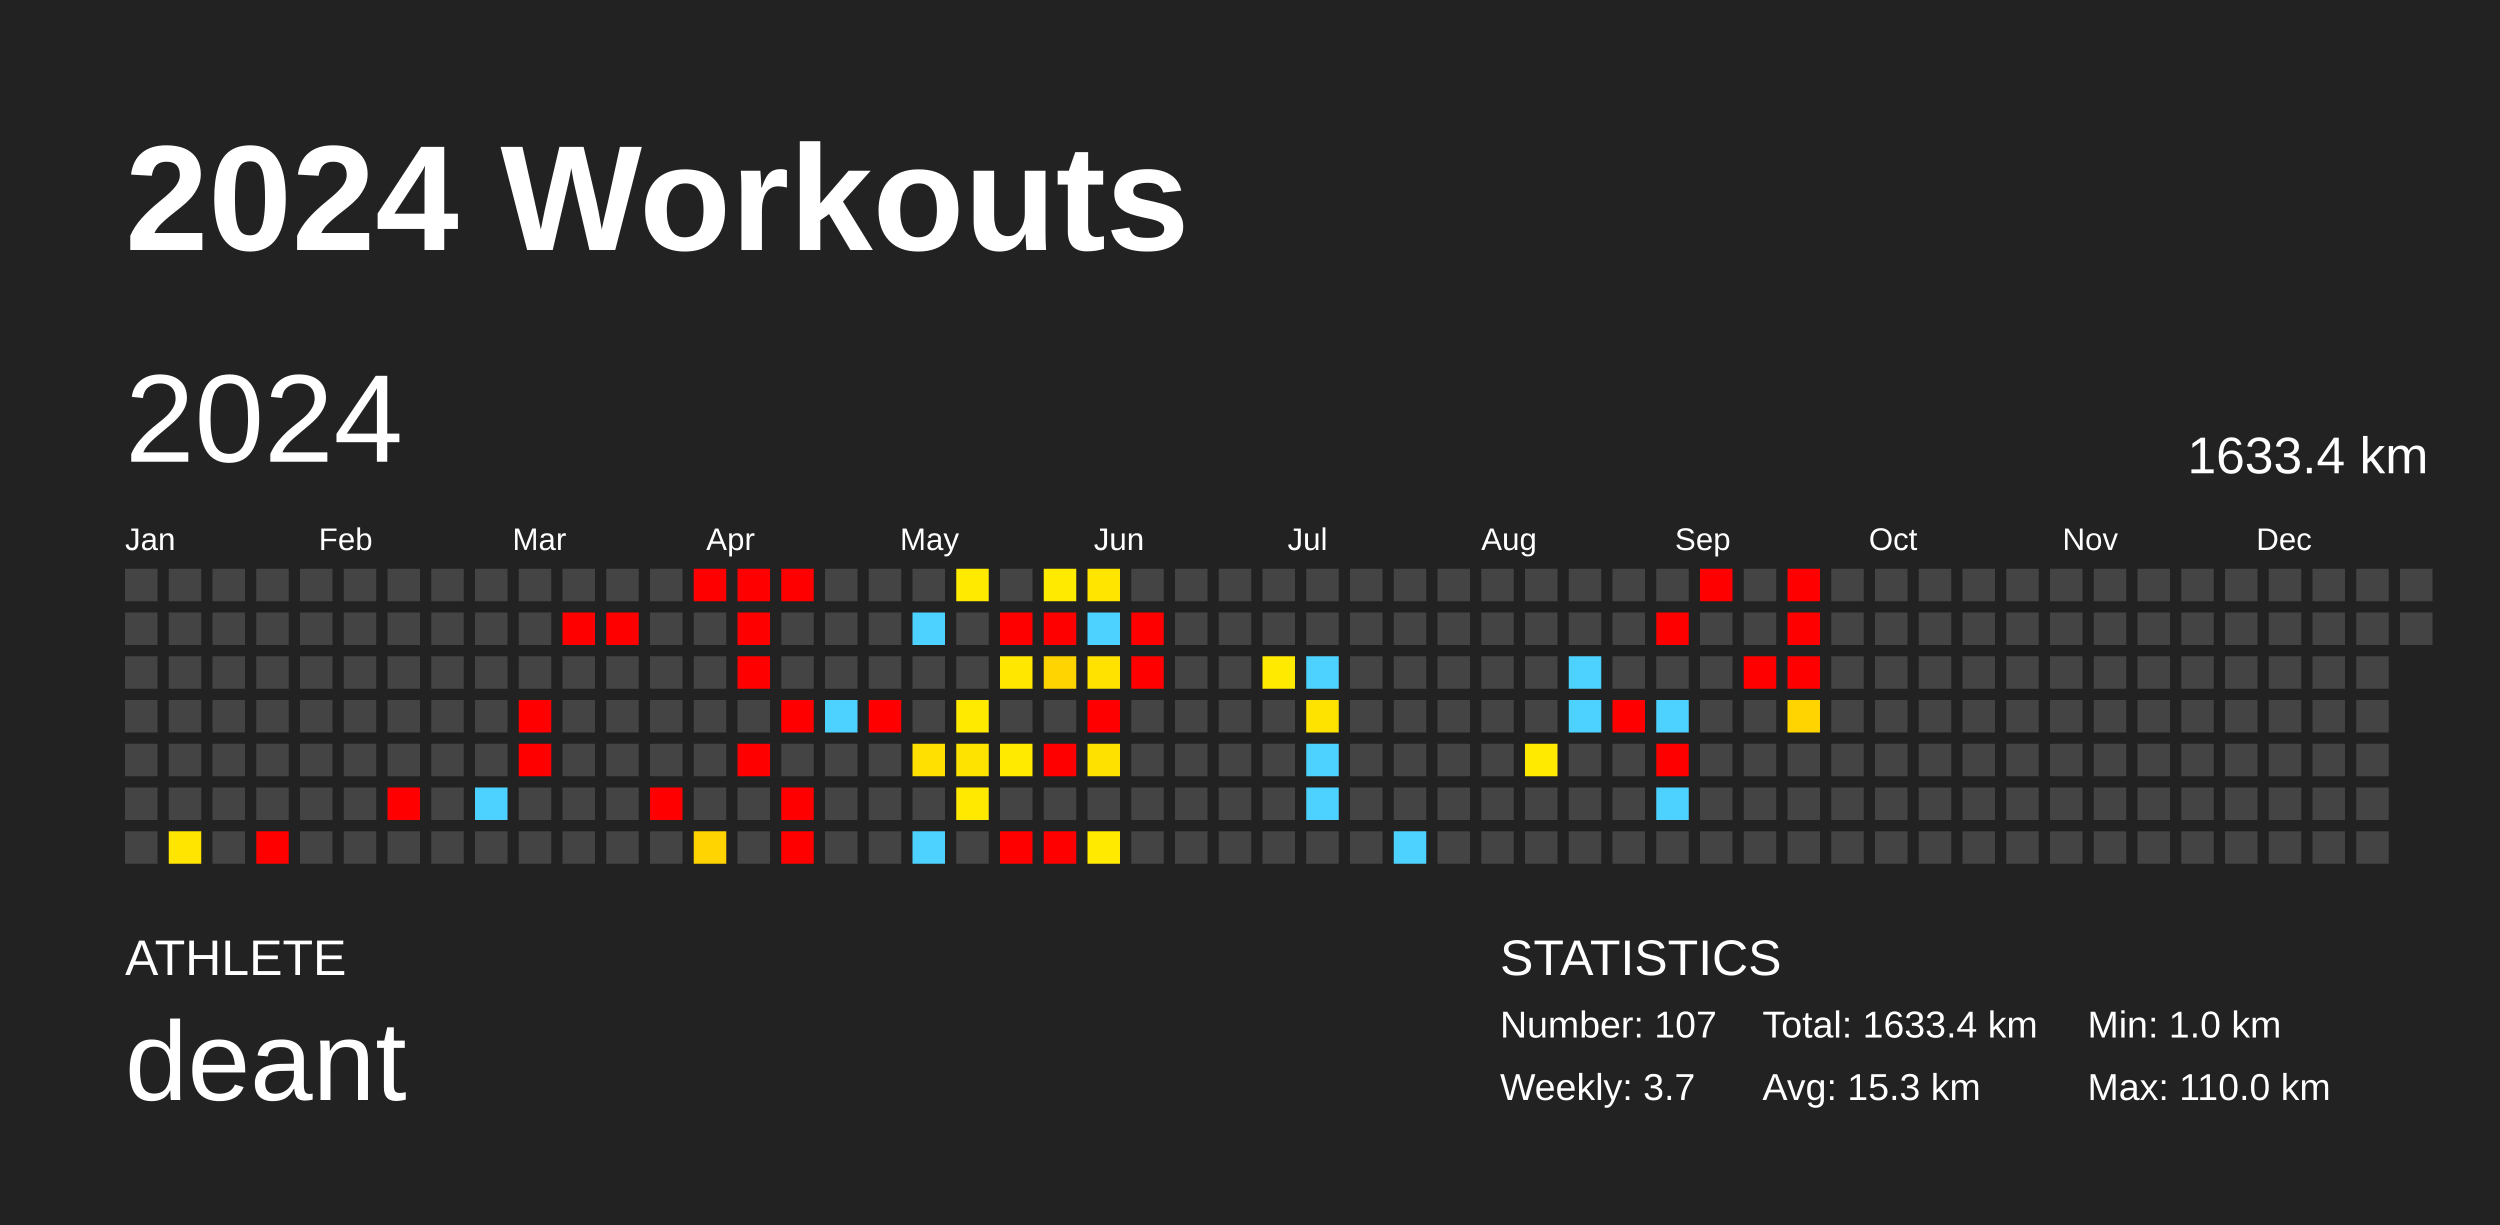
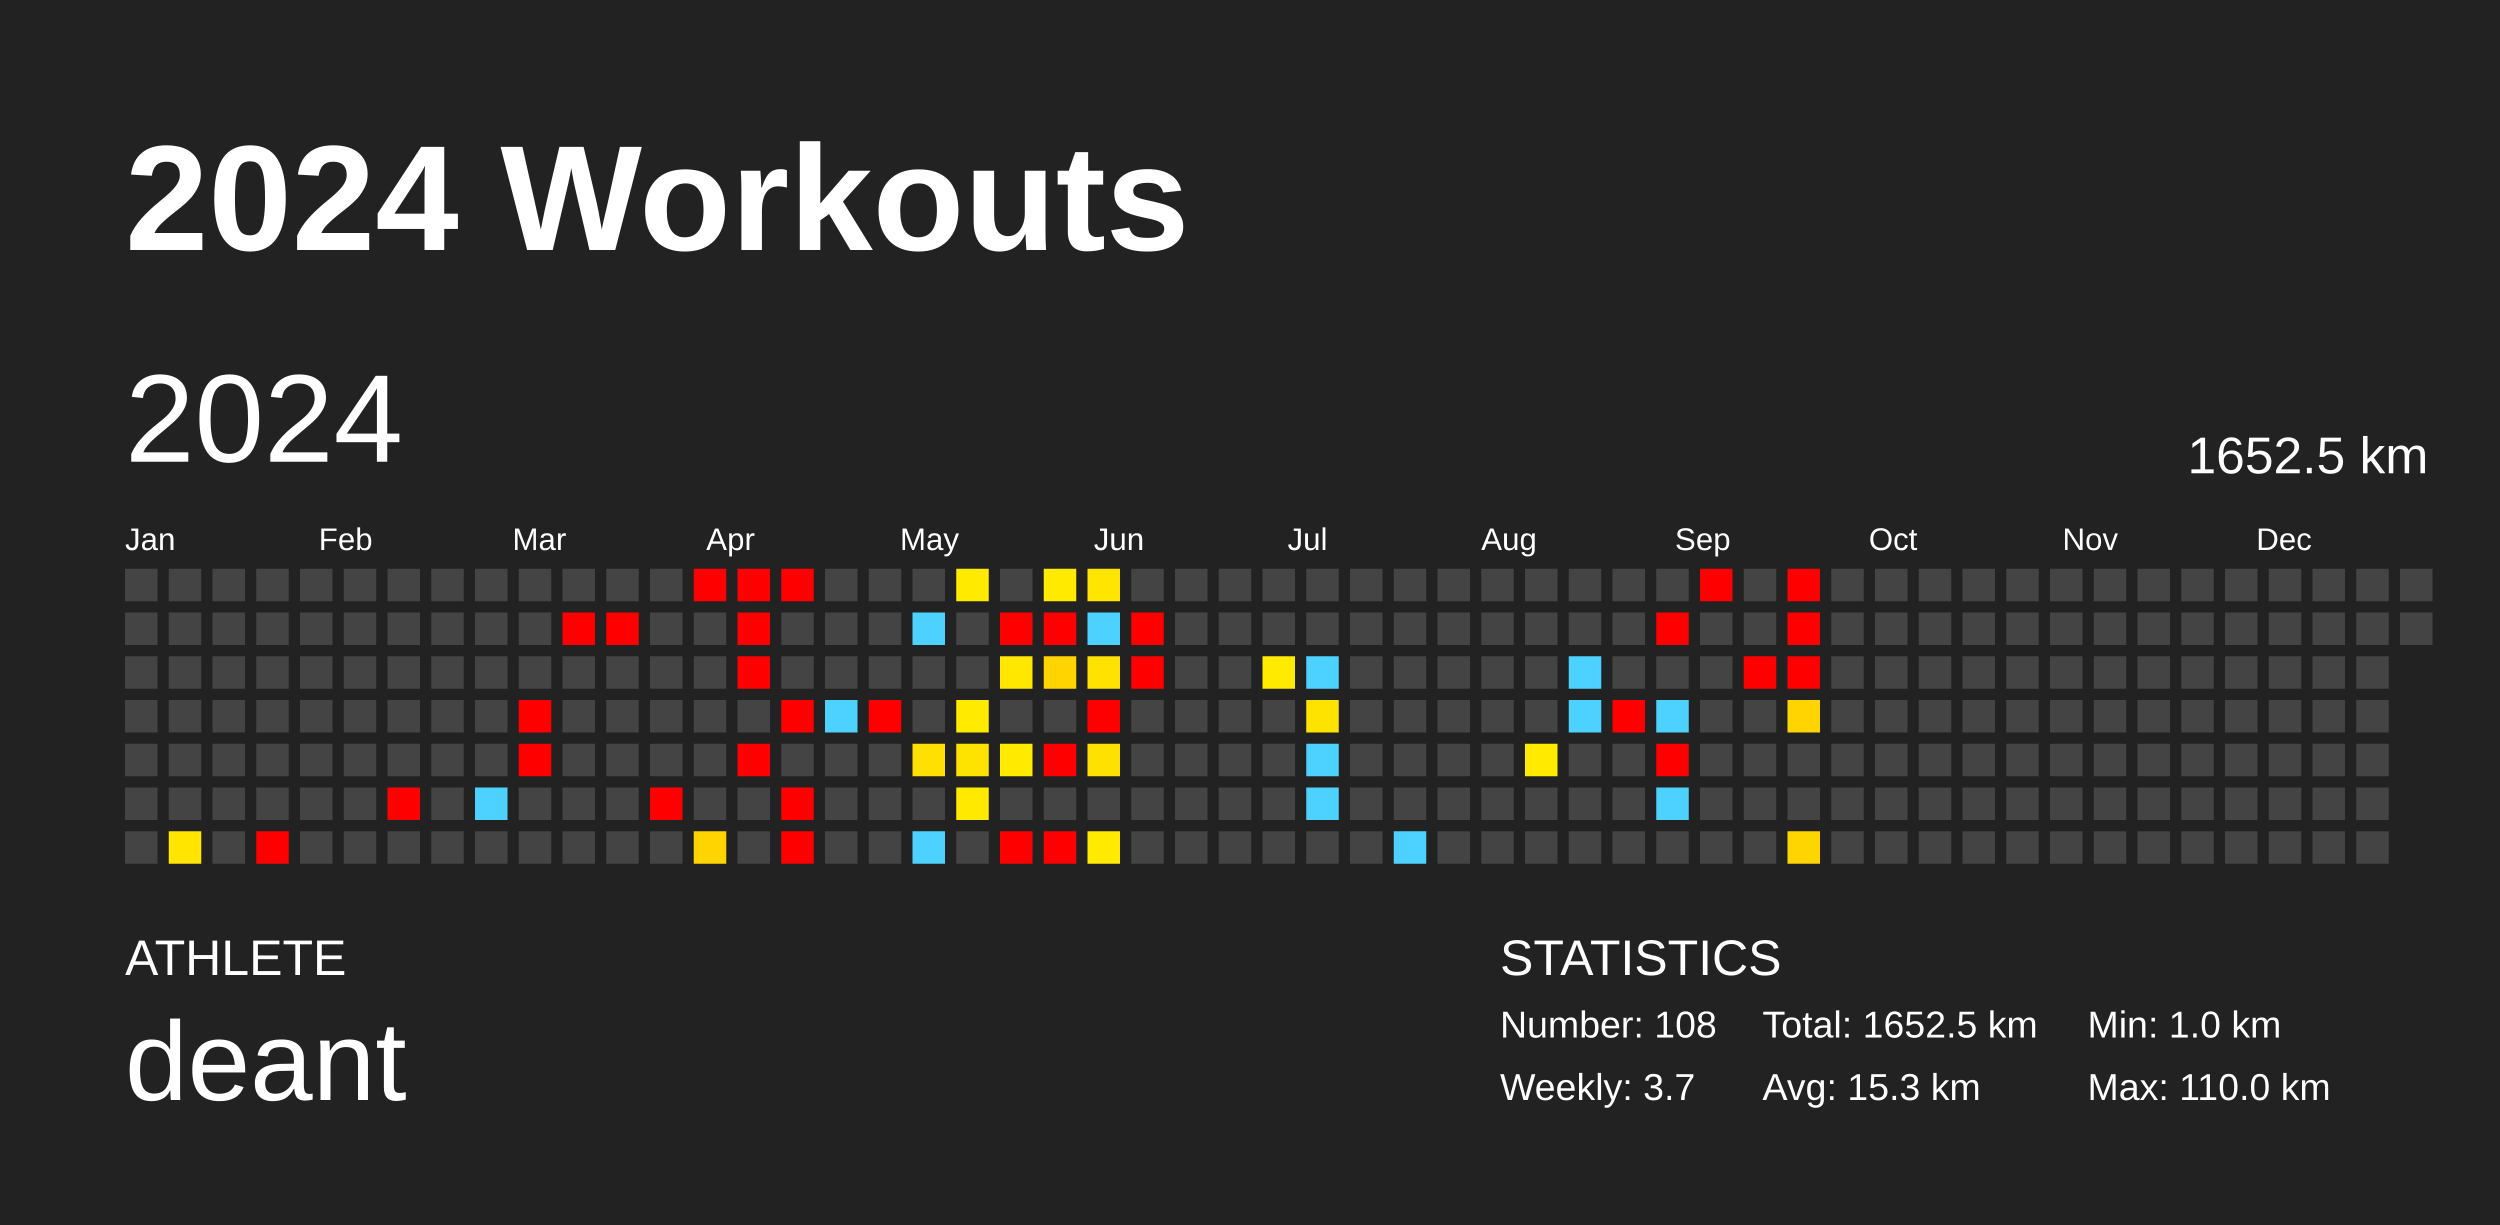
<svg xmlns="http://www.w3.org/2000/svg" baseProfile="full" height="98mm" version="1.1" viewBox="0,0,200,98" width="200mm">
  <defs />
  <rect fill="#222222" height="98" width="200" x="0" y="0" />
  <text fill="#FFFFFF" style="font-size:12px; font-family:Arial; font-weight:bold;" x="10" y="20">2024 Workouts</text>
  <text fill="#FFFFFF" style="font-size:4px; font-family:Arial" x="10" y="78">ATHLETE</text>
  <text fill="#FFFFFF" style="font-size:9px; font-family:Arial" x="10" y="88">deant</text>
  <text fill="#FFFFFF" style="font-size:4px; font-family:Arial" x="120" y="78">STATISTICS</text>
-   <text fill="#FFFFFF" style="font-size:3px; font-family:Arial" x="120" y="83">Number: 107</text>
+   <text fill="#FFFFFF" style="font-size:3px; font-family:Arial" x="120" y="83">Number: 108</text>
  <text fill="#FFFFFF" style="font-size:3px; font-family:Arial" x="120" y="88">Weekly: 3.7</text>
-   <text fill="#FFFFFF" style="font-size:3px; font-family:Arial" x="141" y="83">Total: 1633.4 km</text>
+   <text fill="#FFFFFF" style="font-size:3px; font-family:Arial" x="141" y="83">Total: 1652.5 km</text>
  <text fill="#FFFFFF" style="font-size:3px; font-family:Arial" x="141" y="88">Avg: 15.3 km</text>
  <text fill="#FFFFFF" style="font-size:3px; font-family:Arial" x="167" y="83">Min: 1.0 km</text>
  <text fill="#FFFFFF" style="font-size:3px; font-family:Arial" x="167" y="88">Max: 110.0 km</text>
  <text dominant-baseline="hanging" fill="#FFFFFF" style="font-size:10.0px; font-family:Arial;" x="10" y="30">2024</text>
-   <text dominant-baseline="hanging" fill="#FFFFFF" style="font-size:4.125px; font-family:Arial;" x="175" y="35">1633.4 km</text>
+   <text dominant-baseline="hanging" fill="#FFFFFF" style="font-size:4.125px; font-family:Arial;" x="175" y="35">1652.5 km</text>
  <text fill="#FFFFFF" style="font-size:2.5px; font-family:Arial" x="10.0" y="44">Jan</text>
  <text fill="#FFFFFF" style="font-size:2.5px; font-family:Arial" x="25.5" y="44">Feb</text>
  <text fill="#FFFFFF" style="font-size:2.5px; font-family:Arial" x="41.0" y="44">Mar</text>
  <text fill="#FFFFFF" style="font-size:2.5px; font-family:Arial" x="56.5" y="44">Apr</text>
  <text fill="#FFFFFF" style="font-size:2.5px; font-family:Arial" x="72.0" y="44">May</text>
  <text fill="#FFFFFF" style="font-size:2.5px; font-family:Arial" x="87.5" y="44">Jun</text>
  <text fill="#FFFFFF" style="font-size:2.5px; font-family:Arial" x="103.0" y="44">Jul</text>
  <text fill="#FFFFFF" style="font-size:2.5px; font-family:Arial" x="118.5" y="44">Aug</text>
  <text fill="#FFFFFF" style="font-size:2.5px; font-family:Arial" x="134.0" y="44">Sep</text>
  <text fill="#FFFFFF" style="font-size:2.5px; font-family:Arial" x="149.5" y="44">Oct</text>
  <text fill="#FFFFFF" style="font-size:2.5px; font-family:Arial" x="165.0" y="44">Nov</text>
  <text fill="#FFFFFF" style="font-size:2.5px; font-family:Arial" x="180.5" y="44">Dec</text>
  <rect fill="#444444" height="2.6" width="2.6" x="10.0" y="45.5" />
  <rect fill="#444444" height="2.6" width="2.6" x="10.0" y="49.0" />
  <rect fill="#444444" height="2.6" width="2.6" x="10.0" y="52.5" />
  <rect fill="#444444" height="2.6" width="2.6" x="10.0" y="56.0" />
  <rect fill="#444444" height="2.6" width="2.6" x="10.0" y="59.5" />
  <rect fill="#444444" height="2.6" width="2.6" x="10.0" y="63.0" />
  <rect fill="#444444" height="2.6" width="2.6" x="10.0" y="66.5" />
  <rect fill="#444444" height="2.6" width="2.6" x="13.5" y="45.5" />
  <rect fill="#444444" height="2.6" width="2.6" x="13.5" y="49.0" />
  <rect fill="#444444" height="2.6" width="2.6" x="13.5" y="52.5" />
  <rect fill="#444444" height="2.6" width="2.6" x="13.5" y="56.0" />
  <rect fill="#444444" height="2.6" width="2.6" x="13.5" y="59.5" />
  <rect fill="#444444" height="2.6" width="2.6" x="13.5" y="63.0" />
  <rect fill="#ffe500" height="2.6" width="2.6" x="13.5" y="66.5" />
  <rect fill="#444444" height="2.6" width="2.6" x="17.0" y="45.5" />
  <rect fill="#444444" height="2.6" width="2.6" x="17.0" y="49.0" />
  <rect fill="#444444" height="2.6" width="2.6" x="17.0" y="52.5" />
  <rect fill="#444444" height="2.6" width="2.6" x="17.0" y="56.0" />
  <rect fill="#444444" height="2.6" width="2.6" x="17.0" y="59.5" />
  <rect fill="#444444" height="2.6" width="2.6" x="17.0" y="63.0" />
  <rect fill="#444444" height="2.6" width="2.6" x="17.0" y="66.5" />
  <rect fill="#444444" height="2.6" width="2.6" x="20.5" y="45.5" />
  <rect fill="#444444" height="2.6" width="2.6" x="20.5" y="49.0" />
  <rect fill="#444444" height="2.6" width="2.6" x="20.5" y="52.5" />
  <rect fill="#444444" height="2.6" width="2.6" x="20.5" y="56.0" />
  <rect fill="#444444" height="2.6" width="2.6" x="20.5" y="59.5" />
  <rect fill="#444444" height="2.6" width="2.6" x="20.5" y="63.0" />
  <rect fill="red" height="2.6" width="2.6" x="20.5" y="66.5" />
  <rect fill="#444444" height="2.6" width="2.6" x="24.0" y="45.5" />
  <rect fill="#444444" height="2.6" width="2.6" x="24.0" y="49.0" />
  <rect fill="#444444" height="2.6" width="2.6" x="24.0" y="52.5" />
  <rect fill="#444444" height="2.6" width="2.6" x="24.0" y="56.0" />
  <rect fill="#444444" height="2.6" width="2.6" x="24.0" y="59.5" />
  <rect fill="#444444" height="2.6" width="2.6" x="24.0" y="63.0" />
  <rect fill="#444444" height="2.6" width="2.6" x="24.0" y="66.5" />
  <rect fill="#444444" height="2.6" width="2.6" x="27.5" y="45.5" />
  <rect fill="#444444" height="2.6" width="2.6" x="27.5" y="49.0" />
  <rect fill="#444444" height="2.6" width="2.6" x="27.5" y="52.5" />
  <rect fill="#444444" height="2.6" width="2.6" x="27.5" y="56.0" />
  <rect fill="#444444" height="2.6" width="2.6" x="27.5" y="59.5" />
  <rect fill="#444444" height="2.6" width="2.6" x="27.5" y="63.0" />
  <rect fill="#444444" height="2.6" width="2.6" x="27.5" y="66.5" />
  <rect fill="#444444" height="2.6" width="2.6" x="31.0" y="45.5" />
  <rect fill="#444444" height="2.6" width="2.6" x="31.0" y="49.0" />
  <rect fill="#444444" height="2.6" width="2.6" x="31.0" y="52.5" />
  <rect fill="#444444" height="2.6" width="2.6" x="31.0" y="56.0" />
  <rect fill="#444444" height="2.6" width="2.6" x="31.0" y="59.5" />
  <rect fill="red" height="2.6" width="2.6" x="31.0" y="63.0" />
  <rect fill="#444444" height="2.6" width="2.6" x="31.0" y="66.5" />
  <rect fill="#444444" height="2.6" width="2.6" x="34.5" y="45.5" />
  <rect fill="#444444" height="2.6" width="2.6" x="34.5" y="49.0" />
  <rect fill="#444444" height="2.6" width="2.6" x="34.5" y="52.5" />
  <rect fill="#444444" height="2.6" width="2.6" x="34.5" y="56.0" />
  <rect fill="#444444" height="2.6" width="2.6" x="34.5" y="59.5" />
  <rect fill="#444444" height="2.6" width="2.6" x="34.5" y="63.0" />
  <rect fill="#444444" height="2.6" width="2.6" x="34.5" y="66.5" />
  <rect fill="#444444" height="2.6" width="2.6" x="38.0" y="45.5" />
  <rect fill="#444444" height="2.6" width="2.6" x="38.0" y="49.0" />
  <rect fill="#444444" height="2.6" width="2.6" x="38.0" y="52.5" />
  <rect fill="#444444" height="2.6" width="2.6" x="38.0" y="56.0" />
  <rect fill="#444444" height="2.6" width="2.6" x="38.0" y="59.5" />
  <rect fill="#4dd2ff" height="2.6" width="2.6" x="38.0" y="63.0" />
  <rect fill="#444444" height="2.6" width="2.6" x="38.0" y="66.5" />
  <rect fill="#444444" height="2.6" width="2.6" x="41.5" y="45.5" />
  <rect fill="#444444" height="2.6" width="2.6" x="41.5" y="49.0" />
  <rect fill="#444444" height="2.6" width="2.6" x="41.5" y="52.5" />
  <rect fill="red" height="2.6" width="2.6" x="41.5" y="56.0" />
  <rect fill="red" height="2.6" width="2.6" x="41.5" y="59.5" />
  <rect fill="#444444" height="2.6" width="2.6" x="41.5" y="63.0" />
  <rect fill="#444444" height="2.6" width="2.6" x="41.5" y="66.5" />
  <rect fill="#444444" height="2.6" width="2.6" x="45.0" y="45.5" />
  <rect fill="red" height="2.6" width="2.6" x="45.0" y="49.0" />
  <rect fill="#444444" height="2.6" width="2.6" x="45.0" y="52.5" />
  <rect fill="#444444" height="2.6" width="2.6" x="45.0" y="56.0" />
  <rect fill="#444444" height="2.6" width="2.6" x="45.0" y="59.5" />
  <rect fill="#444444" height="2.6" width="2.6" x="45.0" y="63.0" />
  <rect fill="#444444" height="2.6" width="2.6" x="45.0" y="66.5" />
  <rect fill="#444444" height="2.6" width="2.6" x="48.5" y="45.5" />
  <rect fill="red" height="2.6" width="2.6" x="48.5" y="49.0" />
  <rect fill="#444444" height="2.6" width="2.6" x="48.5" y="52.5" />
  <rect fill="#444444" height="2.6" width="2.6" x="48.5" y="56.0" />
  <rect fill="#444444" height="2.6" width="2.6" x="48.5" y="59.5" />
  <rect fill="#444444" height="2.6" width="2.6" x="48.5" y="63.0" />
  <rect fill="#444444" height="2.6" width="2.6" x="48.5" y="66.5" />
  <rect fill="#444444" height="2.6" width="2.6" x="52.0" y="45.5" />
  <rect fill="#444444" height="2.6" width="2.6" x="52.0" y="49.0" />
  <rect fill="#444444" height="2.6" width="2.6" x="52.0" y="52.5" />
  <rect fill="#444444" height="2.6" width="2.6" x="52.0" y="56.0" />
  <rect fill="#444444" height="2.6" width="2.6" x="52.0" y="59.5" />
  <rect fill="red" height="2.6" width="2.6" x="52.0" y="63.0" />
  <rect fill="#444444" height="2.6" width="2.6" x="52.0" y="66.5" />
  <rect fill="red" height="2.6" width="2.6" x="55.5" y="45.5" />
  <rect fill="#444444" height="2.6" width="2.6" x="55.5" y="49.0" />
  <rect fill="#444444" height="2.6" width="2.6" x="55.5" y="52.5" />
  <rect fill="#444444" height="2.6" width="2.6" x="55.5" y="56.0" />
  <rect fill="#444444" height="2.6" width="2.6" x="55.5" y="59.5" />
  <rect fill="#444444" height="2.6" width="2.6" x="55.5" y="63.0" />
  <rect fill="#ffd400" height="2.6" width="2.6" x="55.5" y="66.5" />
  <rect fill="red" height="2.6" width="2.6" x="59.0" y="45.5" />
  <rect fill="red" height="2.6" width="2.6" x="59.0" y="49.0" />
  <rect fill="red" height="2.6" width="2.6" x="59.0" y="52.5" />
  <rect fill="#444444" height="2.6" width="2.6" x="59.0" y="56.0" />
  <rect fill="red" height="2.6" width="2.6" x="59.0" y="59.5" />
  <rect fill="#444444" height="2.6" width="2.6" x="59.0" y="63.0" />
  <rect fill="#444444" height="2.6" width="2.6" x="59.0" y="66.5" />
  <rect fill="red" height="2.6" width="2.6" x="62.5" y="45.5" />
  <rect fill="#444444" height="2.6" width="2.6" x="62.5" y="49.0" />
  <rect fill="#444444" height="2.6" width="2.6" x="62.5" y="52.5" />
  <rect fill="red" height="2.6" width="2.6" x="62.5" y="56.0" />
  <rect fill="#444444" height="2.6" width="2.6" x="62.5" y="59.5" />
  <rect fill="red" height="2.6" width="2.6" x="62.5" y="63.0" />
  <rect fill="red" height="2.6" width="2.6" x="62.5" y="66.5" />
  <rect fill="#444444" height="2.6" width="2.6" x="66.0" y="45.5" />
  <rect fill="#444444" height="2.6" width="2.6" x="66.0" y="49.0" />
  <rect fill="#444444" height="2.6" width="2.6" x="66.0" y="52.5" />
  <rect fill="#4dd2ff" height="2.6" width="2.6" x="66.0" y="56.0" />
  <rect fill="#444444" height="2.6" width="2.6" x="66.0" y="59.5" />
  <rect fill="#444444" height="2.6" width="2.6" x="66.0" y="63.0" />
  <rect fill="#444444" height="2.6" width="2.6" x="66.0" y="66.5" />
  <rect fill="#444444" height="2.6" width="2.6" x="69.5" y="45.5" />
  <rect fill="#444444" height="2.6" width="2.6" x="69.5" y="49.0" />
  <rect fill="#444444" height="2.6" width="2.6" x="69.5" y="52.5" />
  <rect fill="red" height="2.6" width="2.6" x="69.5" y="56.0" />
  <rect fill="#444444" height="2.6" width="2.6" x="69.5" y="59.5" />
  <rect fill="#444444" height="2.6" width="2.6" x="69.5" y="63.0" />
  <rect fill="#444444" height="2.6" width="2.6" x="69.5" y="66.5" />
  <rect fill="#444444" height="2.6" width="2.6" x="73.0" y="45.5" />
  <rect fill="#4dd2ff" height="2.6" width="2.6" x="73.0" y="49.0" />
  <rect fill="#444444" height="2.6" width="2.6" x="73.0" y="52.5" />
  <rect fill="#444444" height="2.6" width="2.6" x="73.0" y="56.0" />
  <rect fill="#ffe000" height="2.6" width="2.6" x="73.0" y="59.5" />
  <rect fill="#444444" height="2.6" width="2.6" x="73.0" y="63.0" />
  <rect fill="#4dd2ff" height="2.6" width="2.6" x="73.0" y="66.5" />
  <rect fill="#ffea00" height="2.6" width="2.6" x="76.5" y="45.5" />
  <rect fill="#444444" height="2.6" width="2.6" x="76.5" y="49.0" />
  <rect fill="#444444" height="2.6" width="2.6" x="76.5" y="52.5" />
  <rect fill="#ffea00" height="2.6" width="2.6" x="76.5" y="56.0" />
  <rect fill="#ffe300" height="2.6" width="2.6" x="76.5" y="59.5" />
  <rect fill="#ffe900" height="2.6" width="2.6" x="76.5" y="63.0" />
  <rect fill="#444444" height="2.6" width="2.6" x="76.5" y="66.5" />
  <rect fill="#444444" height="2.6" width="2.6" x="80.0" y="45.5" />
  <rect fill="red" height="2.6" width="2.6" x="80.0" y="49.0" />
  <rect fill="#ffe700" height="2.6" width="2.6" x="80.0" y="52.5" />
  <rect fill="#444444" height="2.6" width="2.6" x="80.0" y="56.0" />
  <rect fill="#ffea00" height="2.6" width="2.6" x="80.0" y="59.5" />
  <rect fill="#444444" height="2.6" width="2.6" x="80.0" y="63.0" />
  <rect fill="red" height="2.6" width="2.6" x="80.0" y="66.5" />
  <rect fill="#ffea00" height="2.6" width="2.6" x="83.5" y="45.5" />
  <rect fill="red" height="2.6" width="2.6" x="83.5" y="49.0" />
  <rect fill="#ffd400" height="2.6" width="2.6" x="83.5" y="52.5" />
  <rect fill="#444444" height="2.6" width="2.6" x="83.5" y="56.0" />
  <rect fill="red" height="2.6" width="2.6" x="83.5" y="59.5" />
  <rect fill="#444444" height="2.6" width="2.6" x="83.5" y="63.0" />
  <rect fill="red" height="2.6" width="2.6" x="83.5" y="66.5" />
  <rect fill="#ffe500" height="2.6" width="2.6" x="87.0" y="45.5" />
  <rect fill="#4dd2ff" height="2.6" width="2.6" x="87.0" y="49.0" />
  <rect fill="#ffe200" height="2.6" width="2.6" x="87.0" y="52.5" />
  <rect fill="red" height="2.6" width="2.6" x="87.0" y="56.0" />
  <rect fill="#ffe100" height="2.6" width="2.6" x="87.0" y="59.5" />
  <rect fill="#444444" height="2.6" width="2.6" x="87.0" y="63.0" />
  <rect fill="#ffea00" height="2.6" width="2.6" x="87.0" y="66.5" />
  <rect fill="#444444" height="2.6" width="2.6" x="90.5" y="45.5" />
  <rect fill="red" height="2.6" width="2.6" x="90.5" y="49.0" />
  <rect fill="red" height="2.6" width="2.6" x="90.5" y="52.5" />
  <rect fill="#444444" height="2.6" width="2.6" x="90.5" y="56.0" />
  <rect fill="#444444" height="2.6" width="2.6" x="90.5" y="59.5" />
  <rect fill="#444444" height="2.6" width="2.6" x="90.5" y="63.0" />
  <rect fill="#444444" height="2.6" width="2.6" x="90.5" y="66.5" />
  <rect fill="#444444" height="2.6" width="2.6" x="94.0" y="45.5" />
  <rect fill="#444444" height="2.6" width="2.6" x="94.0" y="49.0" />
  <rect fill="#444444" height="2.6" width="2.6" x="94.0" y="52.5" />
  <rect fill="#444444" height="2.6" width="2.6" x="94.0" y="56.0" />
  <rect fill="#444444" height="2.6" width="2.6" x="94.0" y="59.5" />
  <rect fill="#444444" height="2.6" width="2.6" x="94.0" y="63.0" />
  <rect fill="#444444" height="2.6" width="2.6" x="94.0" y="66.5" />
  <rect fill="#444444" height="2.6" width="2.6" x="97.5" y="45.5" />
  <rect fill="#444444" height="2.6" width="2.6" x="97.5" y="49.0" />
  <rect fill="#444444" height="2.6" width="2.6" x="97.5" y="52.5" />
  <rect fill="#444444" height="2.6" width="2.6" x="97.5" y="56.0" />
  <rect fill="#444444" height="2.6" width="2.6" x="97.5" y="59.5" />
  <rect fill="#444444" height="2.6" width="2.6" x="97.5" y="63.0" />
  <rect fill="#444444" height="2.6" width="2.6" x="97.5" y="66.5" />
  <rect fill="#444444" height="2.6" width="2.6" x="101.0" y="45.5" />
  <rect fill="#444444" height="2.6" width="2.6" x="101.0" y="49.0" />
  <rect fill="#ffea00" height="2.6" width="2.6" x="101.0" y="52.5" />
  <rect fill="#444444" height="2.6" width="2.6" x="101.0" y="56.0" />
  <rect fill="#444444" height="2.6" width="2.6" x="101.0" y="59.5" />
  <rect fill="#444444" height="2.6" width="2.6" x="101.0" y="63.0" />
  <rect fill="#444444" height="2.6" width="2.6" x="101.0" y="66.5" />
  <rect fill="#444444" height="2.6" width="2.6" x="104.5" y="45.5" />
  <rect fill="#444444" height="2.6" width="2.6" x="104.5" y="49.0" />
  <rect fill="#4dd2ff" height="2.6" width="2.6" x="104.5" y="52.5" />
  <rect fill="#ffe300" height="2.6" width="2.6" x="104.5" y="56.0" />
  <rect fill="#4dd2ff" height="2.6" width="2.6" x="104.5" y="59.5" />
  <rect fill="#4dd2ff" height="2.6" width="2.6" x="104.5" y="63.0" />
  <rect fill="#444444" height="2.6" width="2.6" x="104.5" y="66.5" />
  <rect fill="#444444" height="2.6" width="2.6" x="108.0" y="45.5" />
  <rect fill="#444444" height="2.6" width="2.6" x="108.0" y="49.0" />
  <rect fill="#444444" height="2.6" width="2.6" x="108.0" y="52.5" />
  <rect fill="#444444" height="2.6" width="2.6" x="108.0" y="56.0" />
  <rect fill="#444444" height="2.6" width="2.6" x="108.0" y="59.5" />
  <rect fill="#444444" height="2.6" width="2.6" x="108.0" y="63.0" />
  <rect fill="#444444" height="2.6" width="2.6" x="108.0" y="66.5" />
  <rect fill="#444444" height="2.6" width="2.6" x="111.5" y="45.5" />
  <rect fill="#444444" height="2.6" width="2.6" x="111.5" y="49.0" />
  <rect fill="#444444" height="2.6" width="2.6" x="111.5" y="52.5" />
  <rect fill="#444444" height="2.6" width="2.6" x="111.5" y="56.0" />
  <rect fill="#444444" height="2.6" width="2.6" x="111.5" y="59.5" />
  <rect fill="#444444" height="2.6" width="2.6" x="111.5" y="63.0" />
  <rect fill="#4dd2ff" height="2.6" width="2.6" x="111.5" y="66.5" />
  <rect fill="#444444" height="2.6" width="2.6" x="115.0" y="45.5" />
  <rect fill="#444444" height="2.6" width="2.6" x="115.0" y="49.0" />
  <rect fill="#444444" height="2.6" width="2.6" x="115.0" y="52.5" />
  <rect fill="#444444" height="2.6" width="2.6" x="115.0" y="56.0" />
  <rect fill="#444444" height="2.6" width="2.6" x="115.0" y="59.5" />
  <rect fill="#444444" height="2.6" width="2.6" x="115.0" y="63.0" />
  <rect fill="#444444" height="2.6" width="2.6" x="115.0" y="66.5" />
  <rect fill="#444444" height="2.6" width="2.6" x="118.5" y="45.5" />
  <rect fill="#444444" height="2.6" width="2.6" x="118.5" y="49.0" />
  <rect fill="#444444" height="2.6" width="2.6" x="118.5" y="52.5" />
  <rect fill="#444444" height="2.6" width="2.6" x="118.5" y="56.0" />
  <rect fill="#444444" height="2.6" width="2.6" x="118.5" y="59.5" />
  <rect fill="#444444" height="2.6" width="2.6" x="118.5" y="63.0" />
  <rect fill="#444444" height="2.6" width="2.6" x="118.5" y="66.5" />
  <rect fill="#444444" height="2.6" width="2.6" x="122.0" y="45.5" />
  <rect fill="#444444" height="2.6" width="2.6" x="122.0" y="49.0" />
  <rect fill="#444444" height="2.6" width="2.6" x="122.0" y="52.5" />
  <rect fill="#444444" height="2.6" width="2.6" x="122.0" y="56.0" />
  <rect fill="#ffea00" height="2.6" width="2.6" x="122.0" y="59.5" />
  <rect fill="#444444" height="2.6" width="2.6" x="122.0" y="63.0" />
  <rect fill="#444444" height="2.6" width="2.6" x="122.0" y="66.5" />
  <rect fill="#444444" height="2.6" width="2.6" x="125.5" y="45.5" />
  <rect fill="#444444" height="2.6" width="2.6" x="125.5" y="49.0" />
  <rect fill="#4dd2ff" height="2.6" width="2.6" x="125.5" y="52.5" />
  <rect fill="#4dd2ff" height="2.6" width="2.6" x="125.5" y="56.0" />
  <rect fill="#444444" height="2.6" width="2.6" x="125.5" y="59.5" />
  <rect fill="#444444" height="2.6" width="2.6" x="125.5" y="63.0" />
  <rect fill="#444444" height="2.6" width="2.6" x="125.5" y="66.5" />
  <rect fill="#444444" height="2.6" width="2.6" x="129.0" y="45.5" />
  <rect fill="#444444" height="2.6" width="2.6" x="129.0" y="49.0" />
  <rect fill="#444444" height="2.6" width="2.6" x="129.0" y="52.5" />
  <rect fill="red" height="2.6" width="2.6" x="129.0" y="56.0" />
  <rect fill="#444444" height="2.6" width="2.6" x="129.0" y="59.5" />
  <rect fill="#444444" height="2.6" width="2.6" x="129.0" y="63.0" />
  <rect fill="#444444" height="2.6" width="2.6" x="129.0" y="66.5" />
  <rect fill="#444444" height="2.6" width="2.6" x="132.5" y="45.5" />
  <rect fill="red" height="2.6" width="2.6" x="132.5" y="49.0" />
  <rect fill="#444444" height="2.6" width="2.6" x="132.5" y="52.5" />
  <rect fill="#4dd2ff" height="2.6" width="2.6" x="132.5" y="56.0" />
  <rect fill="red" height="2.6" width="2.6" x="132.5" y="59.5" />
  <rect fill="#4dd2ff" height="2.6" width="2.6" x="132.5" y="63.0" />
  <rect fill="#444444" height="2.6" width="2.6" x="132.5" y="66.5" />
  <rect fill="red" height="2.6" width="2.6" x="136.0" y="45.5" />
  <rect fill="#444444" height="2.6" width="2.6" x="136.0" y="49.0" />
  <rect fill="#444444" height="2.6" width="2.6" x="136.0" y="52.5" />
  <rect fill="#444444" height="2.6" width="2.6" x="136.0" y="56.0" />
  <rect fill="#444444" height="2.6" width="2.6" x="136.0" y="59.5" />
  <rect fill="#444444" height="2.6" width="2.6" x="136.0" y="63.0" />
  <rect fill="#444444" height="2.6" width="2.6" x="136.0" y="66.5" />
  <rect fill="#444444" height="2.6" width="2.6" x="139.5" y="45.5" />
  <rect fill="#444444" height="2.6" width="2.6" x="139.5" y="49.0" />
  <rect fill="red" height="2.6" width="2.6" x="139.5" y="52.5" />
  <rect fill="#444444" height="2.6" width="2.6" x="139.5" y="56.0" />
  <rect fill="#444444" height="2.6" width="2.6" x="139.5" y="59.5" />
  <rect fill="#444444" height="2.6" width="2.6" x="139.5" y="63.0" />
  <rect fill="#444444" height="2.6" width="2.6" x="139.5" y="66.5" />
  <rect fill="red" height="2.6" width="2.6" x="143.0" y="45.5" />
  <rect fill="red" height="2.6" width="2.6" x="143.0" y="49.0" />
  <rect fill="red" height="2.6" width="2.6" x="143.0" y="52.5" />
  <rect fill="#ffd400" height="2.6" width="2.6" x="143.0" y="56.0" />
  <rect fill="#444444" height="2.6" width="2.6" x="143.0" y="59.5" />
  <rect fill="#444444" height="2.6" width="2.6" x="143.0" y="63.0" />
-   <rect fill="#444444" height="2.6" width="2.6" x="143.0" y="66.5" />
+   <rect fill="#ffd500" height="2.6" width="2.6" x="143.0" y="66.5" />
  <rect fill="#444444" height="2.6" width="2.6" x="146.5" y="45.5" />
  <rect fill="#444444" height="2.6" width="2.6" x="146.5" y="49.0" />
  <rect fill="#444444" height="2.6" width="2.6" x="146.5" y="52.5" />
  <rect fill="#444444" height="2.6" width="2.6" x="146.5" y="56.0" />
  <rect fill="#444444" height="2.6" width="2.6" x="146.5" y="59.5" />
  <rect fill="#444444" height="2.6" width="2.6" x="146.5" y="63.0" />
  <rect fill="#444444" height="2.6" width="2.6" x="146.5" y="66.5" />
  <rect fill="#444444" height="2.6" width="2.6" x="150.0" y="45.5" />
  <rect fill="#444444" height="2.6" width="2.6" x="150.0" y="49.0" />
  <rect fill="#444444" height="2.6" width="2.6" x="150.0" y="52.5" />
  <rect fill="#444444" height="2.6" width="2.6" x="150.0" y="56.0" />
  <rect fill="#444444" height="2.6" width="2.6" x="150.0" y="59.5" />
  <rect fill="#444444" height="2.6" width="2.6" x="150.0" y="63.0" />
  <rect fill="#444444" height="2.6" width="2.6" x="150.0" y="66.5" />
  <rect fill="#444444" height="2.6" width="2.6" x="153.5" y="45.5" />
  <rect fill="#444444" height="2.6" width="2.6" x="153.5" y="49.0" />
  <rect fill="#444444" height="2.6" width="2.6" x="153.5" y="52.5" />
  <rect fill="#444444" height="2.6" width="2.6" x="153.5" y="56.0" />
  <rect fill="#444444" height="2.6" width="2.6" x="153.5" y="59.5" />
  <rect fill="#444444" height="2.6" width="2.6" x="153.5" y="63.0" />
  <rect fill="#444444" height="2.6" width="2.6" x="153.5" y="66.5" />
  <rect fill="#444444" height="2.6" width="2.6" x="157.0" y="45.5" />
  <rect fill="#444444" height="2.6" width="2.6" x="157.0" y="49.0" />
  <rect fill="#444444" height="2.6" width="2.6" x="157.0" y="52.5" />
  <rect fill="#444444" height="2.6" width="2.6" x="157.0" y="56.0" />
  <rect fill="#444444" height="2.6" width="2.6" x="157.0" y="59.5" />
  <rect fill="#444444" height="2.6" width="2.6" x="157.0" y="63.0" />
  <rect fill="#444444" height="2.6" width="2.6" x="157.0" y="66.5" />
  <rect fill="#444444" height="2.6" width="2.6" x="160.5" y="45.5" />
  <rect fill="#444444" height="2.6" width="2.6" x="160.5" y="49.0" />
  <rect fill="#444444" height="2.6" width="2.6" x="160.5" y="52.5" />
  <rect fill="#444444" height="2.6" width="2.6" x="160.5" y="56.0" />
  <rect fill="#444444" height="2.6" width="2.6" x="160.5" y="59.5" />
  <rect fill="#444444" height="2.6" width="2.6" x="160.5" y="63.0" />
  <rect fill="#444444" height="2.6" width="2.6" x="160.5" y="66.5" />
  <rect fill="#444444" height="2.6" width="2.6" x="164.0" y="45.5" />
  <rect fill="#444444" height="2.6" width="2.6" x="164.0" y="49.0" />
  <rect fill="#444444" height="2.6" width="2.6" x="164.0" y="52.5" />
  <rect fill="#444444" height="2.6" width="2.6" x="164.0" y="56.0" />
  <rect fill="#444444" height="2.6" width="2.6" x="164.0" y="59.5" />
  <rect fill="#444444" height="2.6" width="2.6" x="164.0" y="63.0" />
  <rect fill="#444444" height="2.6" width="2.6" x="164.0" y="66.5" />
  <rect fill="#444444" height="2.6" width="2.6" x="167.5" y="45.5" />
  <rect fill="#444444" height="2.6" width="2.6" x="167.5" y="49.0" />
  <rect fill="#444444" height="2.6" width="2.6" x="167.5" y="52.5" />
  <rect fill="#444444" height="2.6" width="2.6" x="167.5" y="56.0" />
  <rect fill="#444444" height="2.6" width="2.6" x="167.5" y="59.5" />
  <rect fill="#444444" height="2.6" width="2.6" x="167.5" y="63.0" />
  <rect fill="#444444" height="2.6" width="2.6" x="167.5" y="66.5" />
  <rect fill="#444444" height="2.6" width="2.6" x="171.0" y="45.5" />
  <rect fill="#444444" height="2.6" width="2.6" x="171.0" y="49.0" />
  <rect fill="#444444" height="2.6" width="2.6" x="171.0" y="52.5" />
  <rect fill="#444444" height="2.6" width="2.6" x="171.0" y="56.0" />
  <rect fill="#444444" height="2.6" width="2.6" x="171.0" y="59.5" />
  <rect fill="#444444" height="2.6" width="2.6" x="171.0" y="63.0" />
  <rect fill="#444444" height="2.6" width="2.6" x="171.0" y="66.5" />
  <rect fill="#444444" height="2.6" width="2.6" x="174.5" y="45.5" />
  <rect fill="#444444" height="2.6" width="2.6" x="174.5" y="49.0" />
  <rect fill="#444444" height="2.6" width="2.6" x="174.5" y="52.5" />
  <rect fill="#444444" height="2.6" width="2.6" x="174.5" y="56.0" />
  <rect fill="#444444" height="2.6" width="2.6" x="174.5" y="59.5" />
  <rect fill="#444444" height="2.6" width="2.6" x="174.5" y="63.0" />
  <rect fill="#444444" height="2.6" width="2.6" x="174.5" y="66.5" />
  <rect fill="#444444" height="2.6" width="2.6" x="178.0" y="45.5" />
  <rect fill="#444444" height="2.6" width="2.6" x="178.0" y="49.0" />
  <rect fill="#444444" height="2.6" width="2.6" x="178.0" y="52.5" />
  <rect fill="#444444" height="2.6" width="2.6" x="178.0" y="56.0" />
  <rect fill="#444444" height="2.6" width="2.6" x="178.0" y="59.5" />
  <rect fill="#444444" height="2.6" width="2.6" x="178.0" y="63.0" />
  <rect fill="#444444" height="2.6" width="2.6" x="178.0" y="66.5" />
  <rect fill="#444444" height="2.6" width="2.6" x="181.5" y="45.5" />
  <rect fill="#444444" height="2.6" width="2.6" x="181.5" y="49.0" />
  <rect fill="#444444" height="2.6" width="2.6" x="181.5" y="52.5" />
  <rect fill="#444444" height="2.6" width="2.6" x="181.5" y="56.0" />
  <rect fill="#444444" height="2.6" width="2.6" x="181.5" y="59.5" />
  <rect fill="#444444" height="2.6" width="2.6" x="181.5" y="63.0" />
  <rect fill="#444444" height="2.6" width="2.6" x="181.5" y="66.5" />
  <rect fill="#444444" height="2.6" width="2.6" x="185.0" y="45.5" />
  <rect fill="#444444" height="2.6" width="2.6" x="185.0" y="49.0" />
  <rect fill="#444444" height="2.6" width="2.6" x="185.0" y="52.5" />
  <rect fill="#444444" height="2.6" width="2.6" x="185.0" y="56.0" />
  <rect fill="#444444" height="2.6" width="2.6" x="185.0" y="59.5" />
  <rect fill="#444444" height="2.6" width="2.6" x="185.0" y="63.0" />
  <rect fill="#444444" height="2.6" width="2.6" x="185.0" y="66.5" />
  <rect fill="#444444" height="2.6" width="2.6" x="188.5" y="45.5" />
  <rect fill="#444444" height="2.6" width="2.6" x="188.5" y="49.0" />
  <rect fill="#444444" height="2.6" width="2.6" x="188.5" y="52.5" />
  <rect fill="#444444" height="2.6" width="2.6" x="188.5" y="56.0" />
  <rect fill="#444444" height="2.6" width="2.6" x="188.5" y="59.5" />
  <rect fill="#444444" height="2.6" width="2.6" x="188.5" y="63.0" />
  <rect fill="#444444" height="2.6" width="2.6" x="188.5" y="66.5" />
  <rect fill="#444444" height="2.6" width="2.6" x="192.0" y="45.5" />
  <rect fill="#444444" height="2.6" width="2.6" x="192.0" y="49.0" />
</svg>
